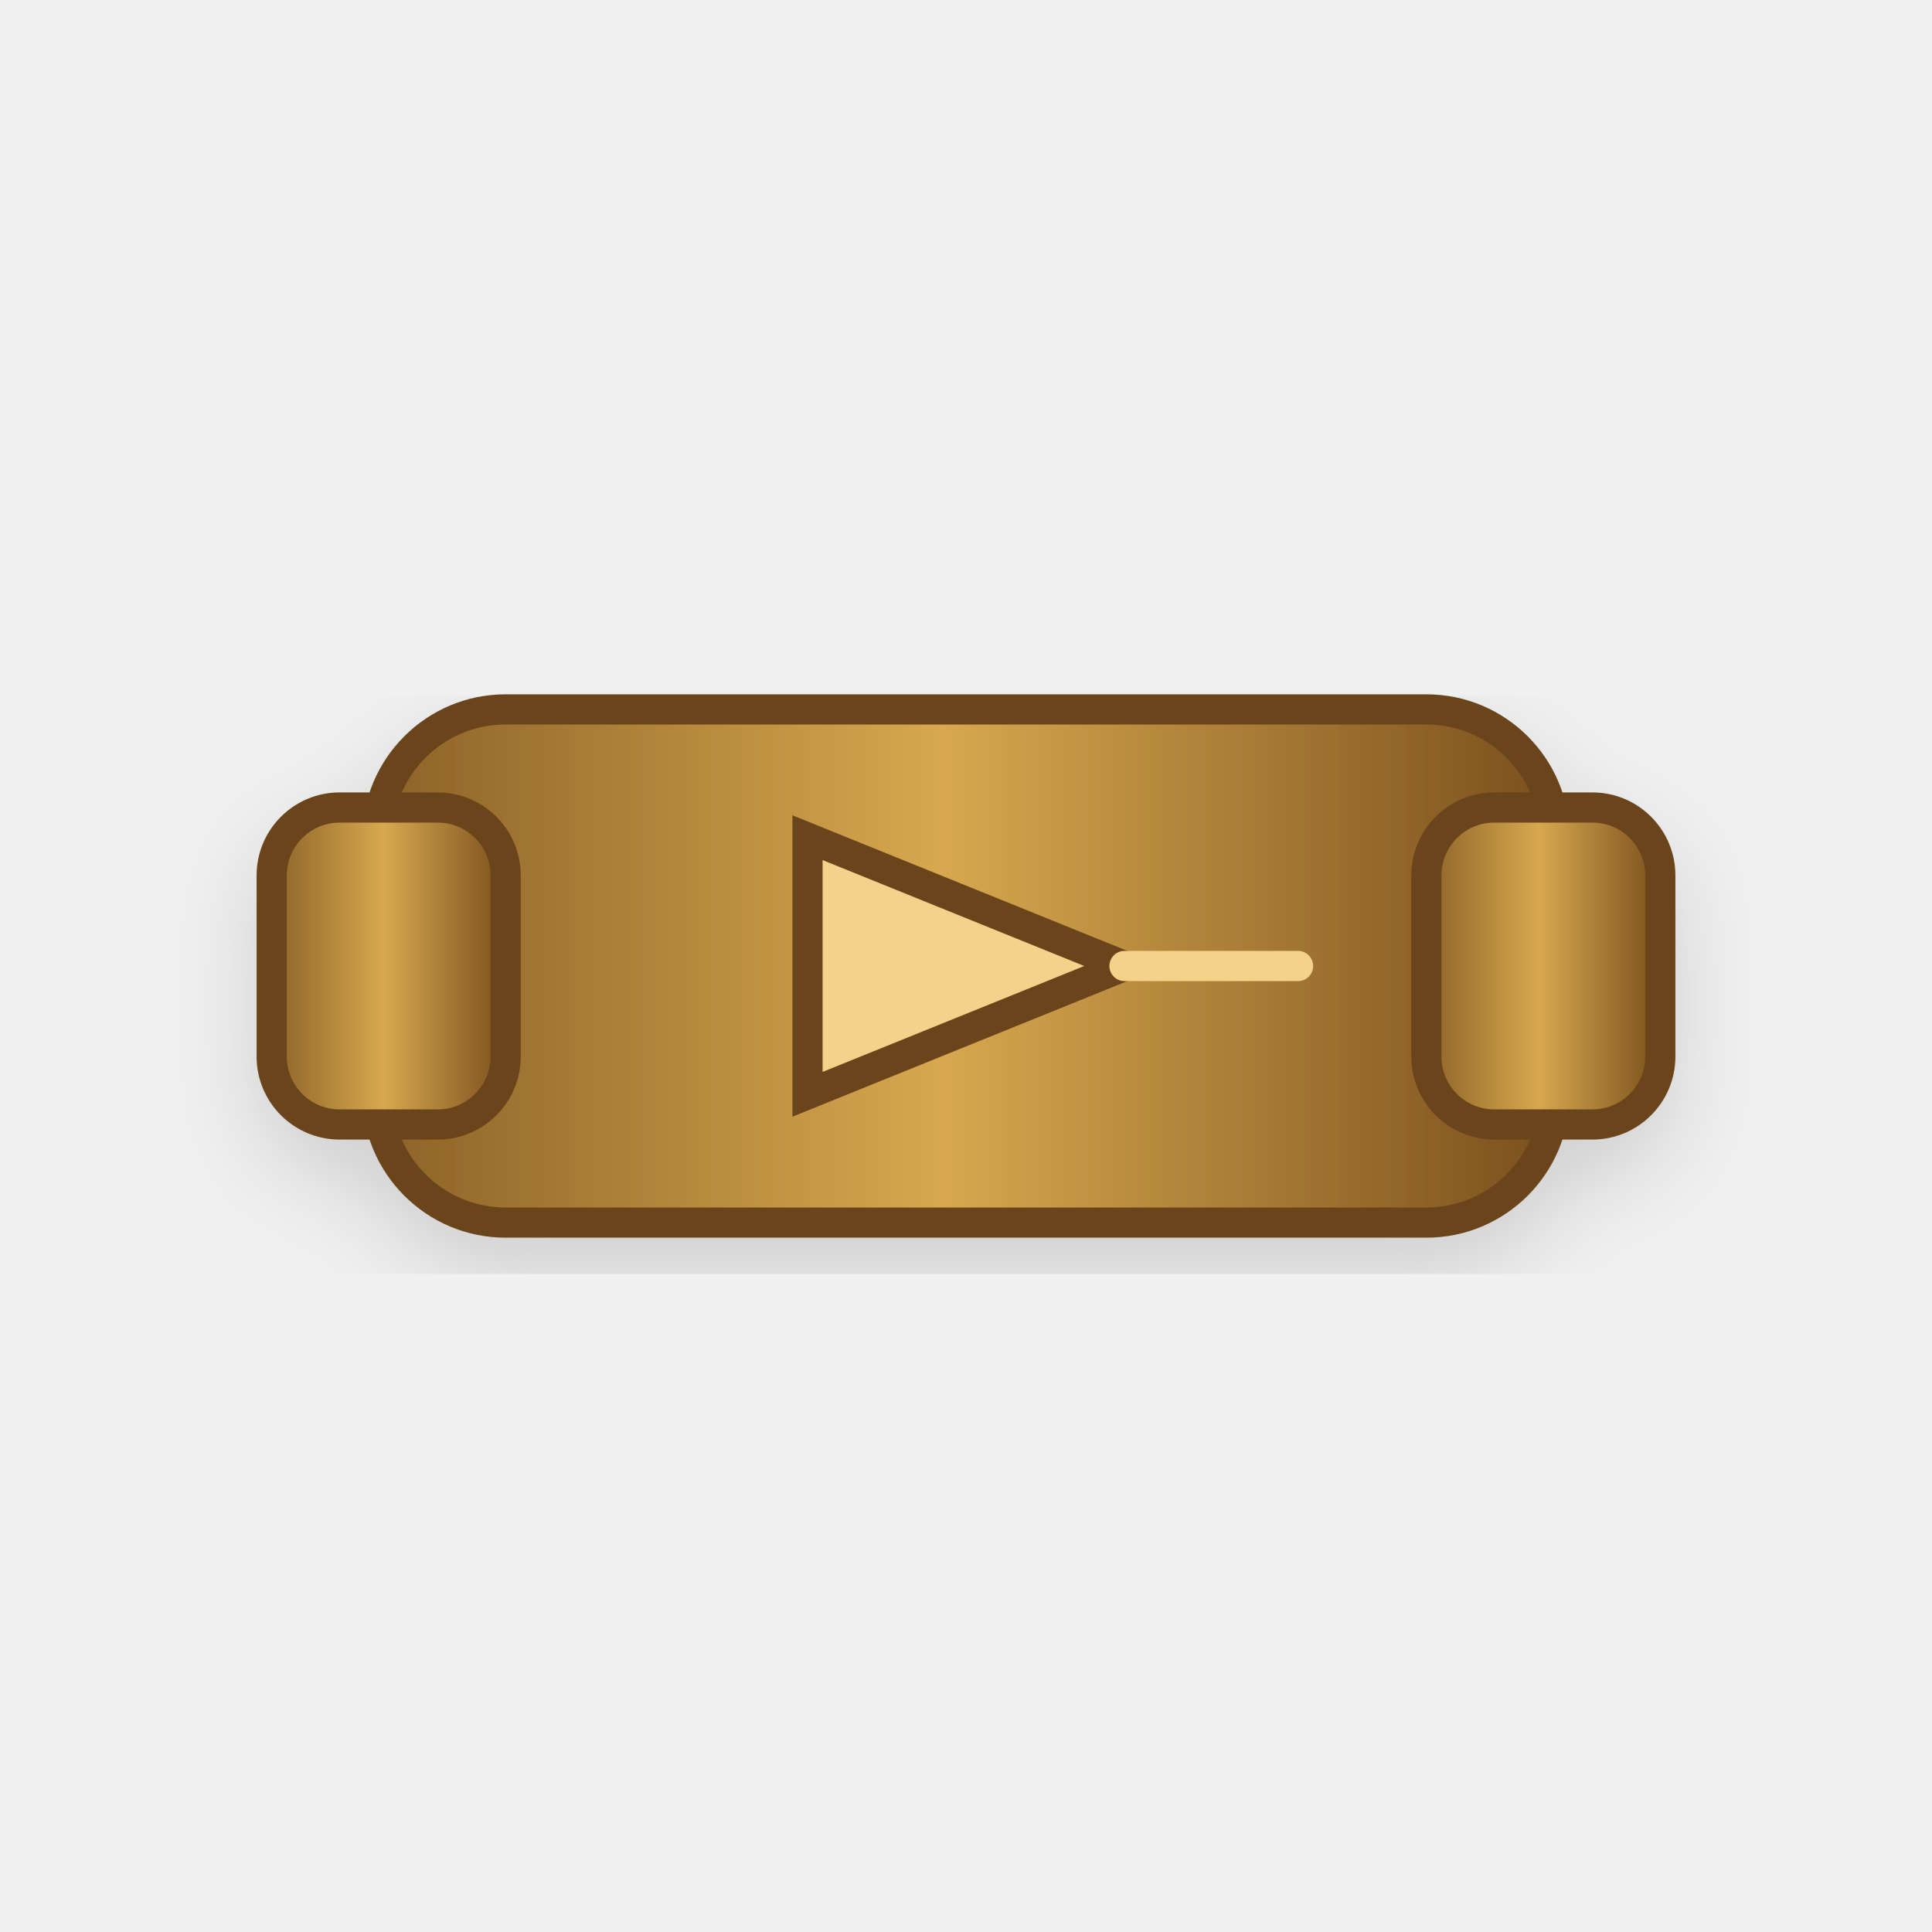
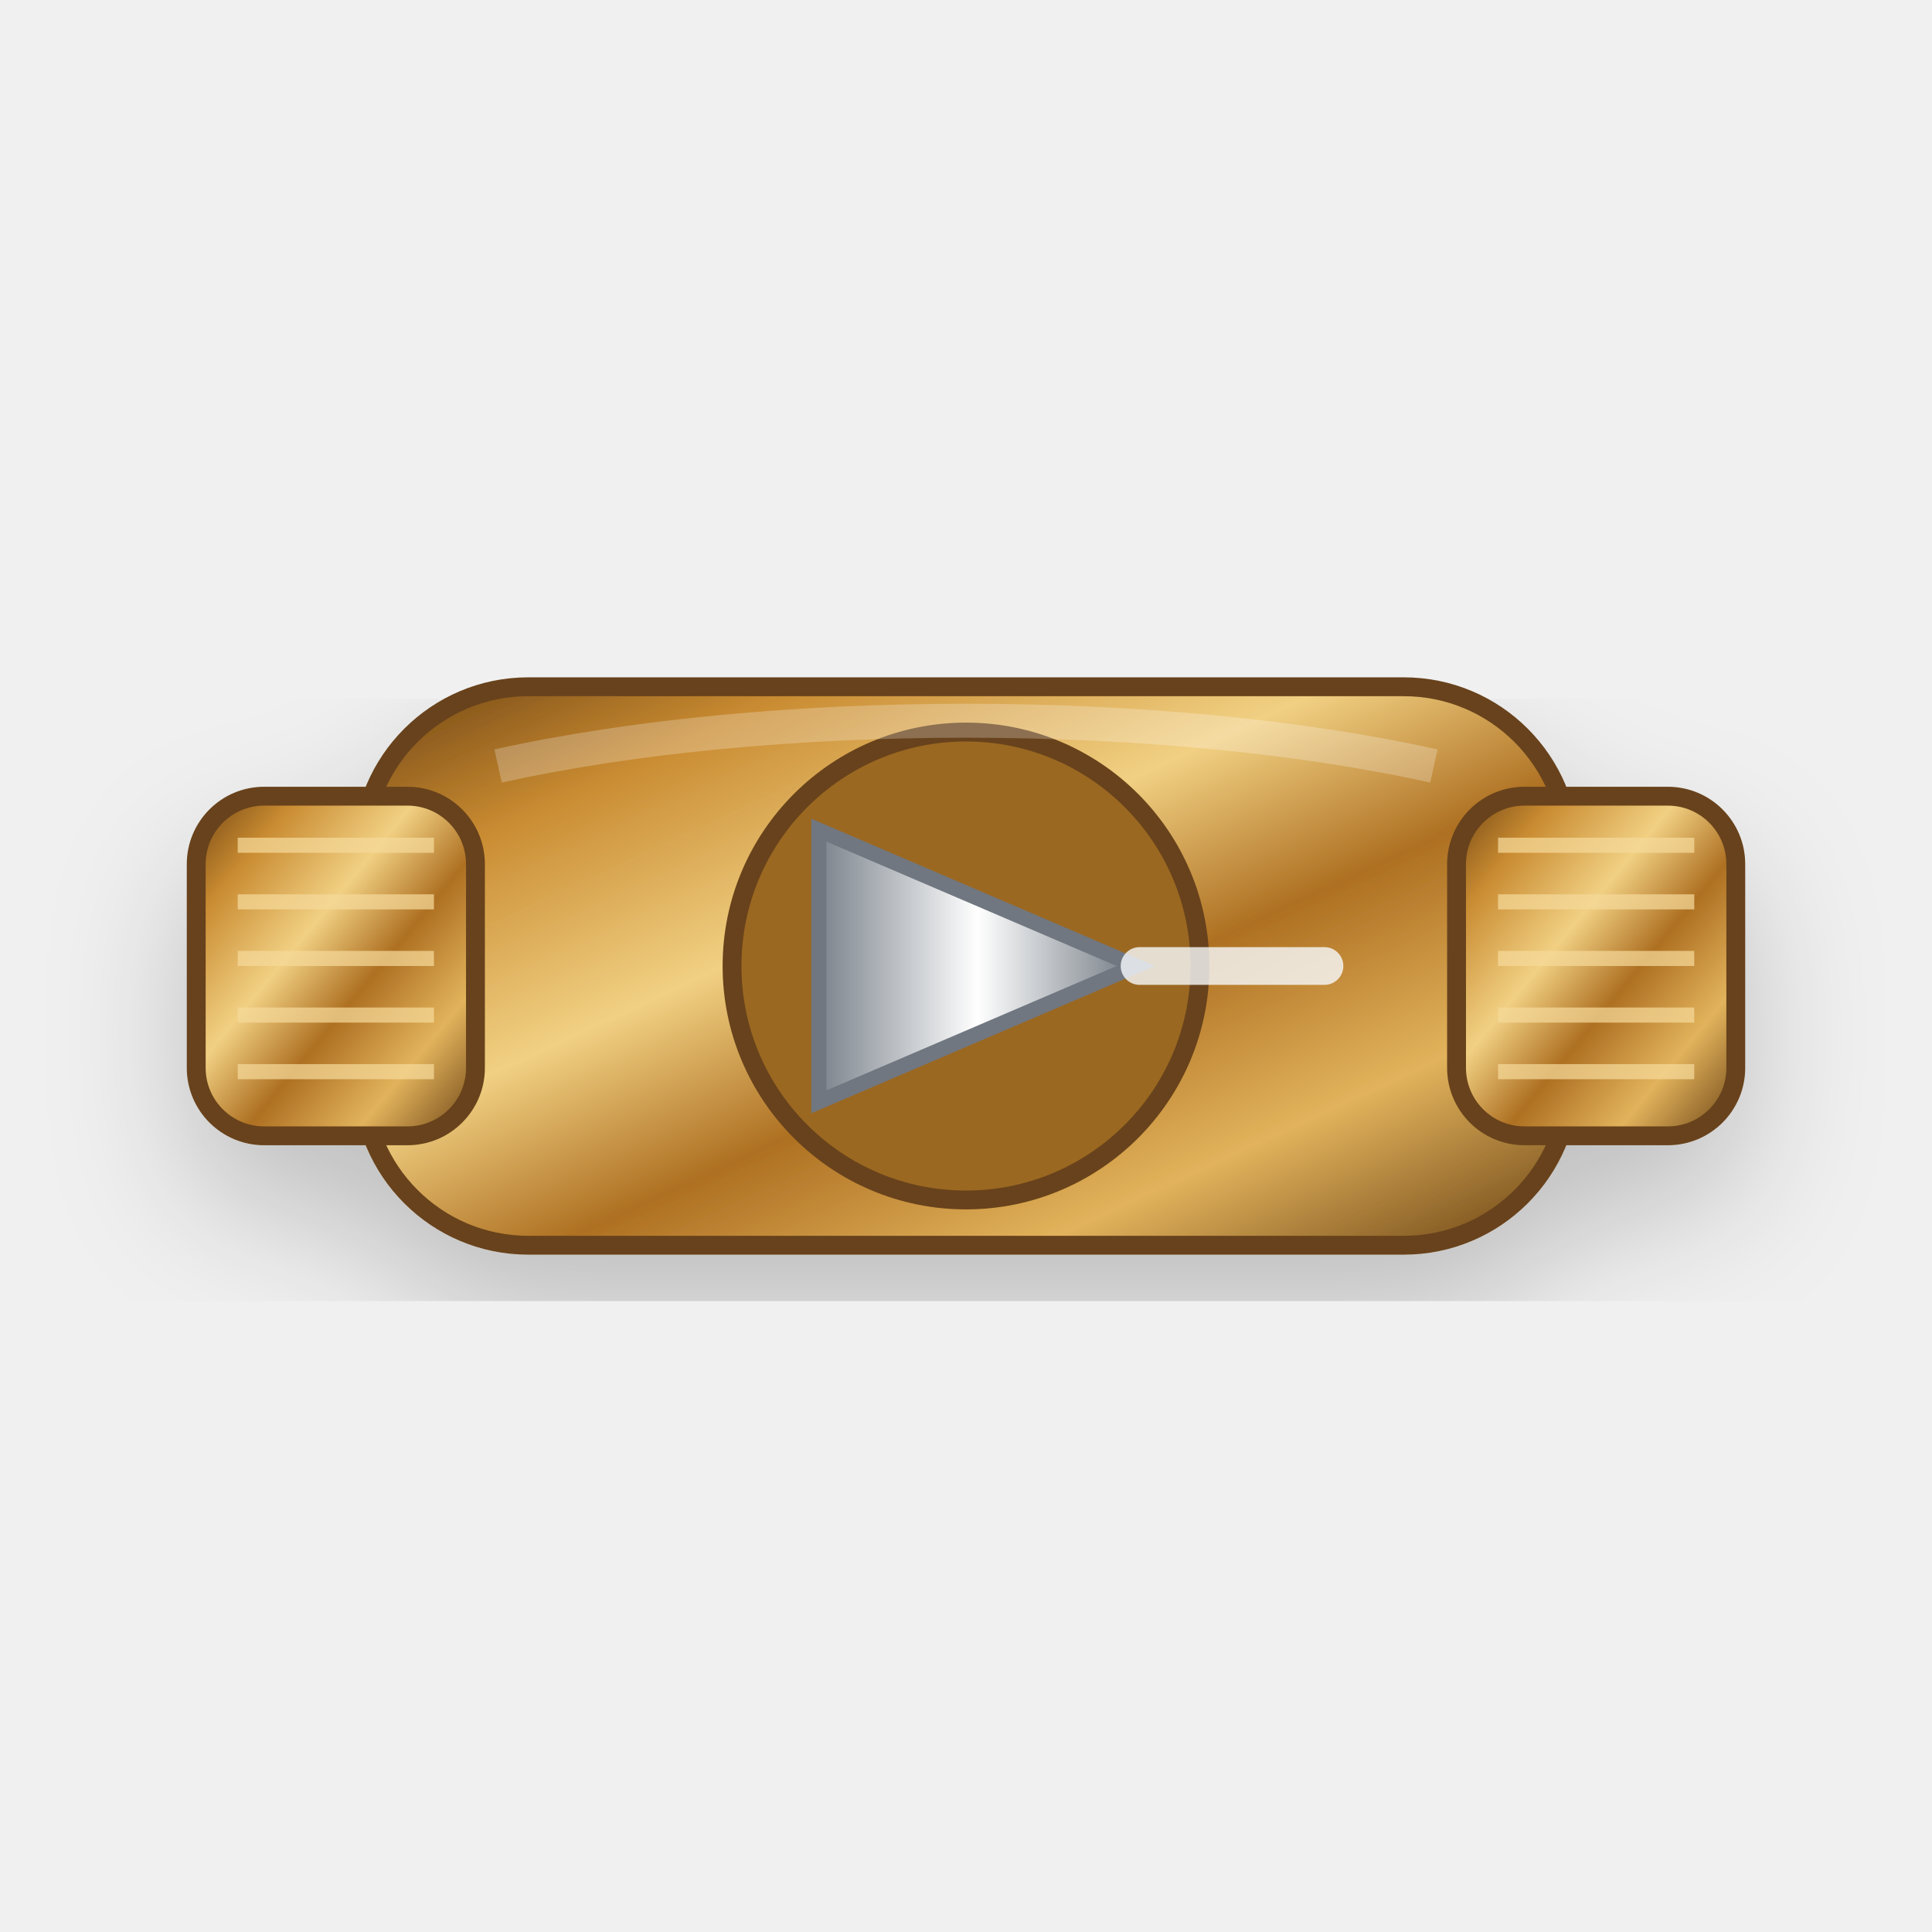
<svg xmlns="http://www.w3.org/2000/svg" viewBox="0 0 512 512">
  <defs>
-     <linearGradient id="b" x1="0" x2="1">
-       <stop stop-color="#8d6227" />
-       <stop offset=".48" stop-color="#d7a84f" />
-       <stop offset="1" stop-color="#7b4f1d" />
+     <linearGradient id="b" x1="0" y1="0" x2="1" y2="1">
+       <stop offset="0" stop-color="#6e4314" />
+       <stop offset=".18" stop-color="#c98b31" />
+       <stop offset=".4" stop-color="#f1d083" />
+       <stop offset=".58" stop-color="#ae7022" />
+       <stop offset=".78" stop-color="#e2b35c" />
+       <stop offset="1" stop-color="#684012" />
    </linearGradient>
-     <filter id="s">
-       <feDropShadow dx="0" dy="10" stdDeviation="12" flood-opacity=".14" />
+     <linearGradient id="steel" x1="0" x2="1">
+       <stop stop-color="#7b838c" />
+       <stop offset=".5" stop-color="#fff" />
+       <stop offset="1" stop-color="#737b84" />
+     </linearGradient>
+     <filter id="sh">
+       <feDropShadow dx="0" dy="18" stdDeviation="18" flood-color="#000" flood-opacity=".2" />
    </filter>
  </defs>
-   <g filter="url(#s)" stroke="#6b451d" stroke-width="8">
-     <rect x="100" y="188" width="312" height="136" rx="34" fill="url(#b)" />
-     <rect x="72" y="214" width="62" height="84" rx="18" fill="url(#b)" />
-     <rect x="378" y="214" width="62" height="84" rx="18" fill="url(#b)" />
-     <path d="M214 222l84 34-84 34z" fill="#f5d28a" />
-     <path d="M298 256h46" fill="none" stroke="#f5d28a" stroke-linecap="round" />
+   <g filter="url(#sh)">
+     <rect x="96" y="182" width="320" height="148" rx="44" fill="url(#b)" stroke="#68431a" stroke-width="5" />
+     <rect x="52" y="211" width="74" height="90" rx="18" fill="url(#b)" stroke="#68431a" stroke-width="5" />
+     <rect x="386" y="211" width="74" height="90" rx="18" fill="url(#b)" stroke="#68431a" stroke-width="5" />
+     <path d="M63 224h52M63 239h52M63 254h52M63 269h52M63 284h52M397 224h52M397 239h52M397 254h52M397 269h52M397 284h52" stroke="#f5d99a" stroke-width="4" opacity=".72" />
+     <circle cx="256" cy="256" r="62" fill="#9b6820" stroke="#68431a" stroke-width="5" />
+     <path d="M217 220l84 36-84 36z" fill="url(#steel)" stroke="#707780" stroke-width="4" />
+     <path d="M302 256h49" stroke="#f8fafc" stroke-width="10" stroke-linecap="round" opacity=".8" />
+     <path d="M132 203c72-16 176-16 248 0" stroke="#fff" stroke-width="9" opacity=".24" fill="none" />
  </g>
</svg>
